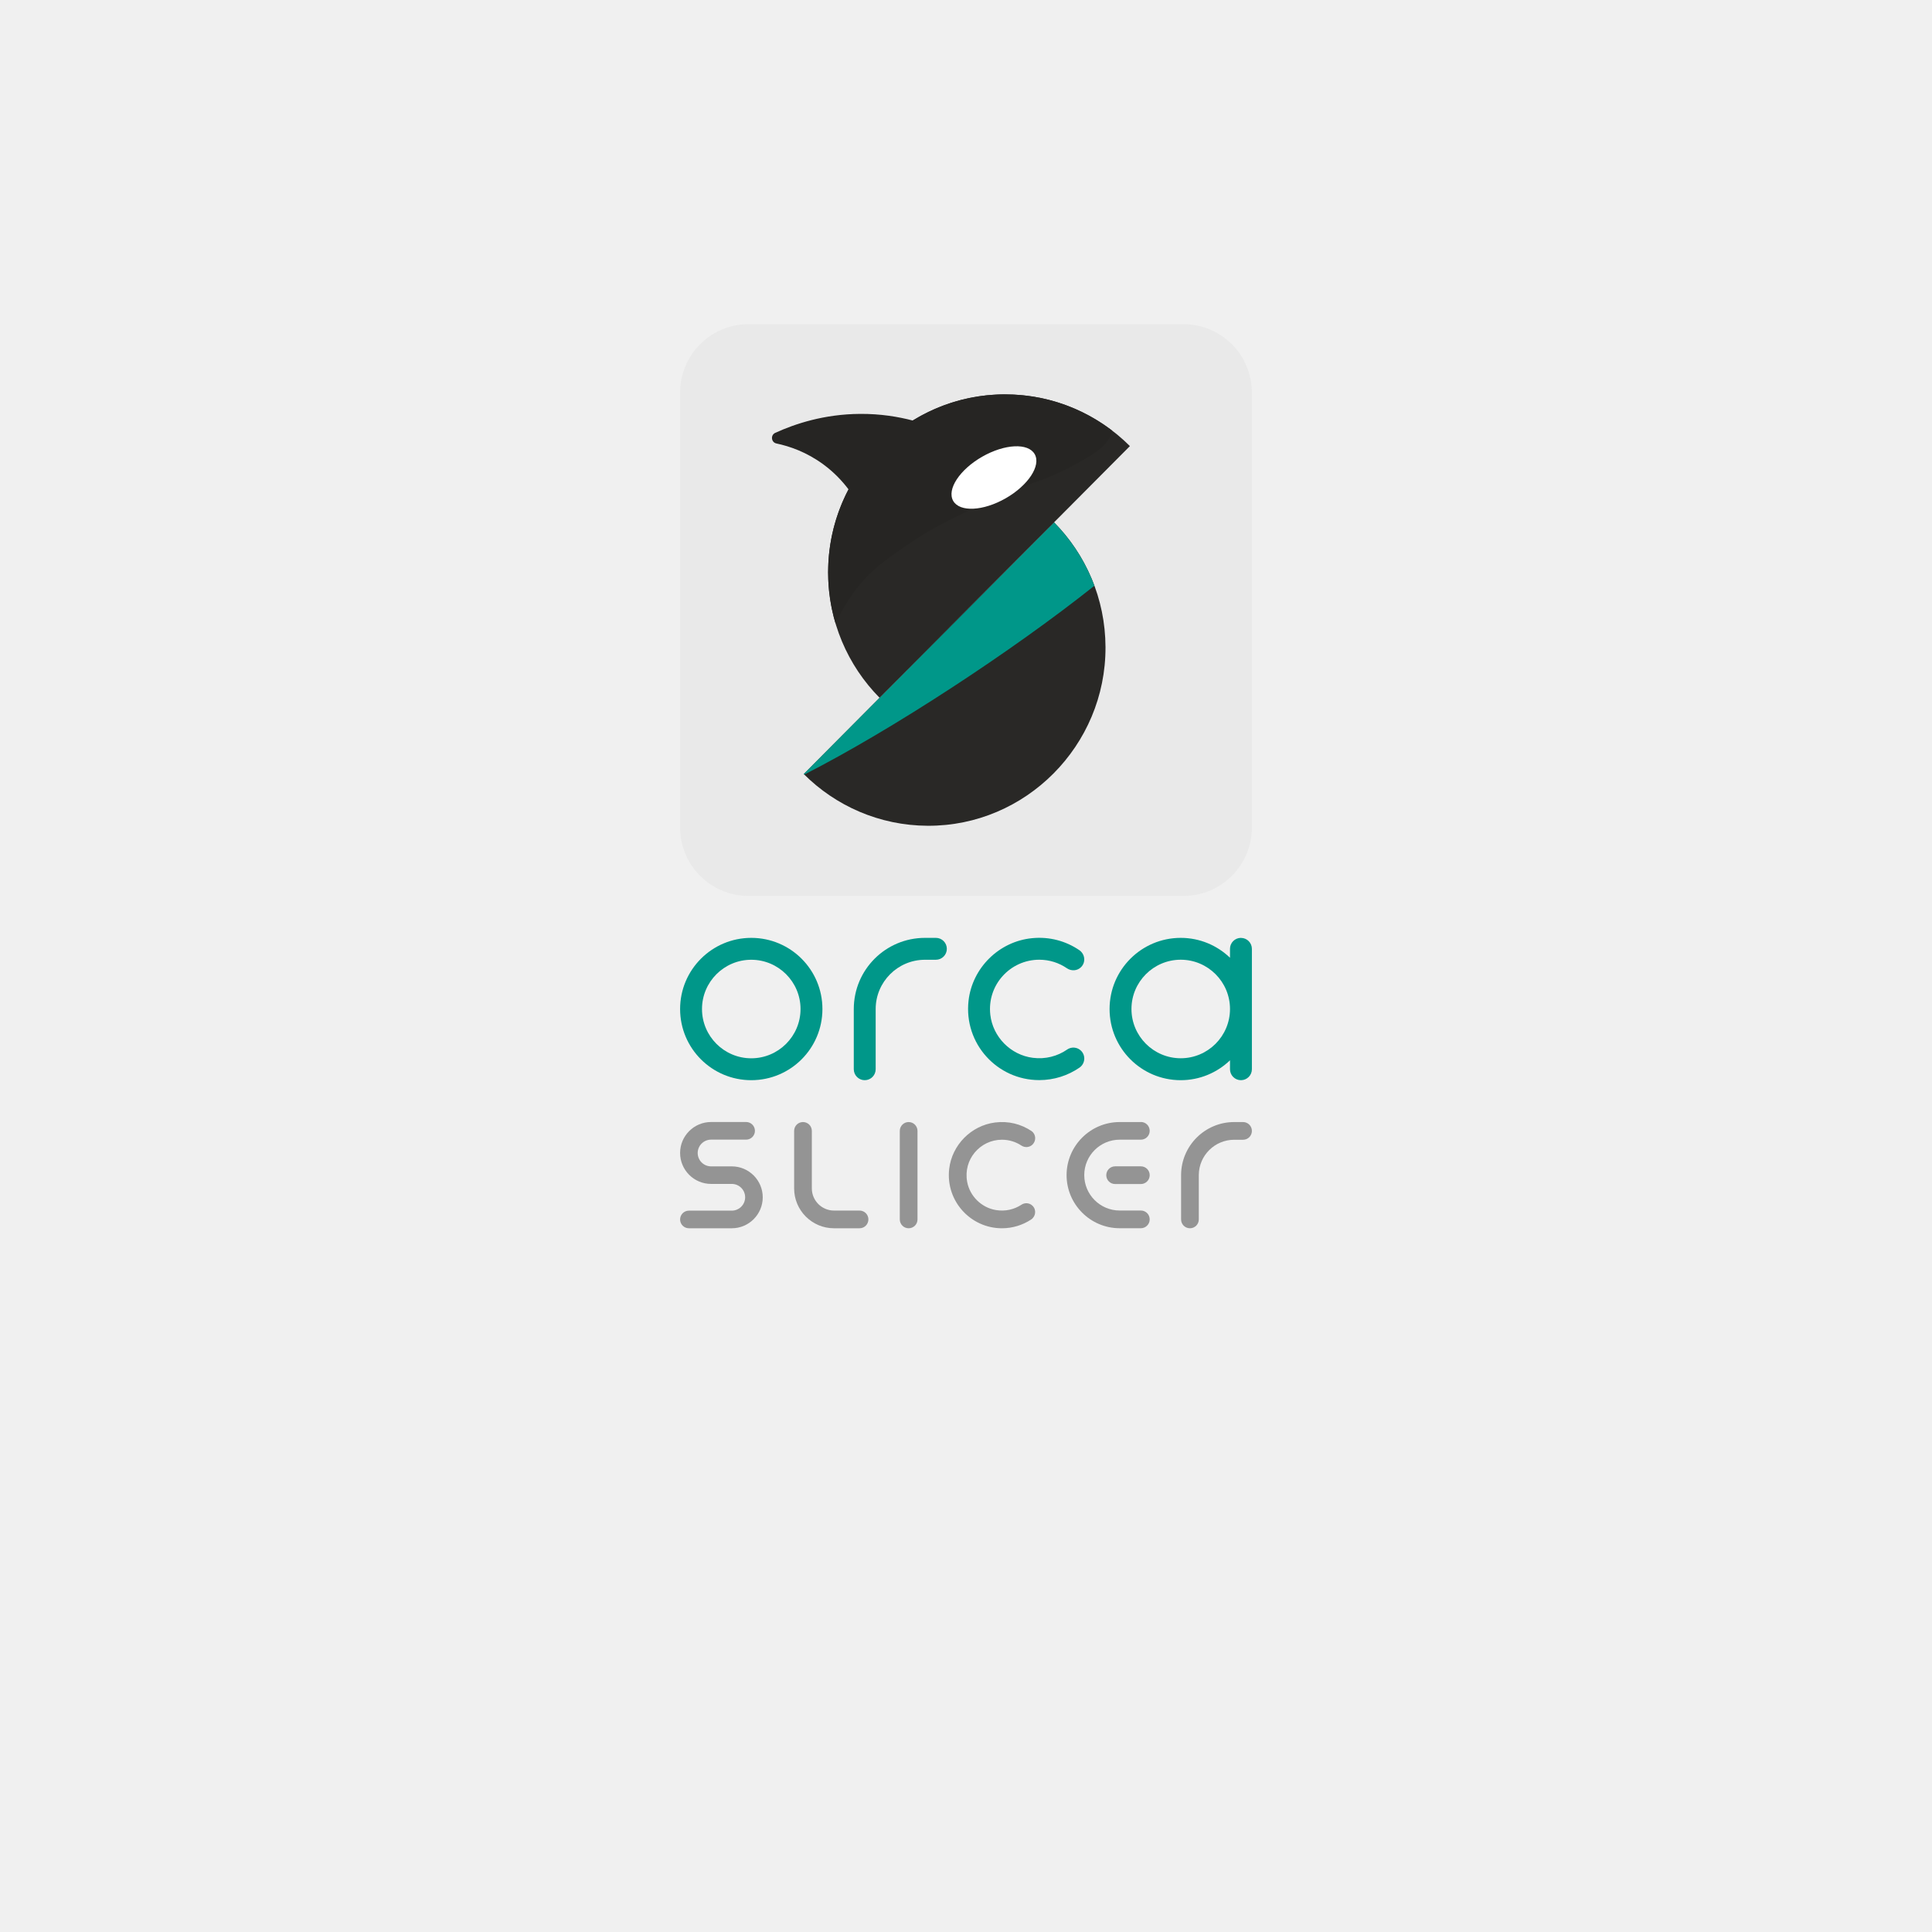
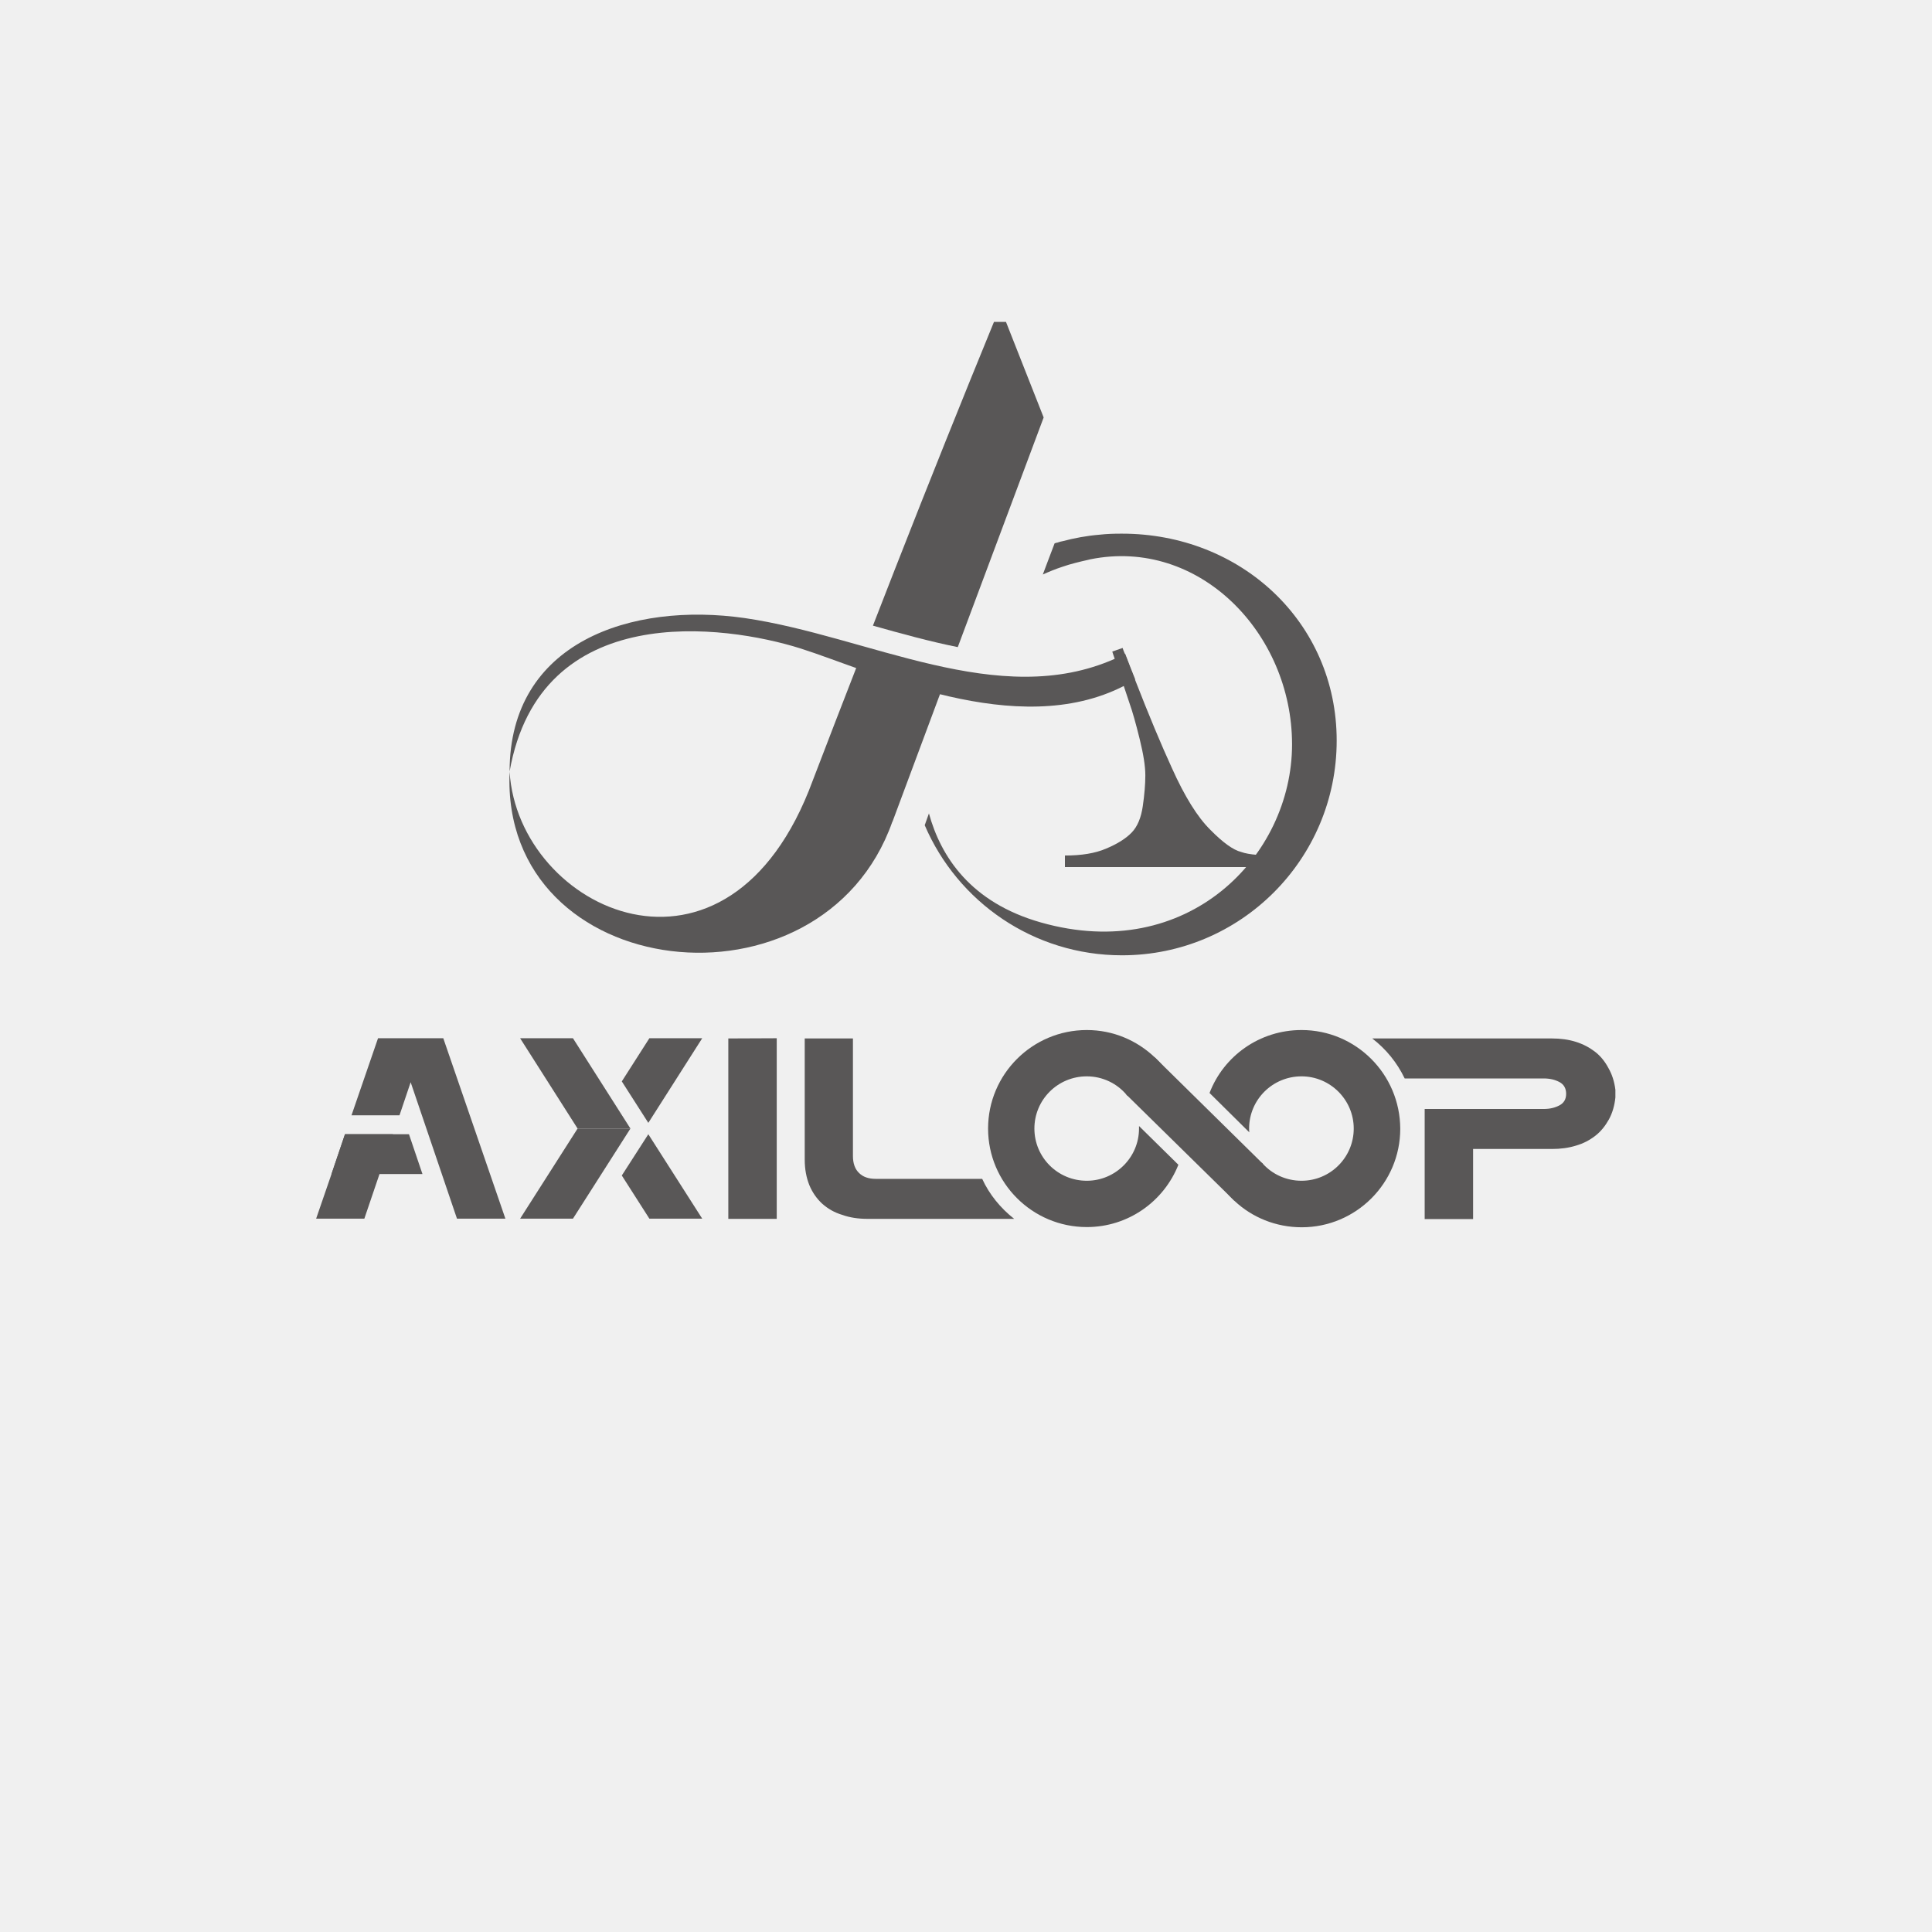
- <svg xmlns="http://www.w3.org/2000/svg" id="a" width="480" height="480" viewBox="0 0 480 480">
-   <g id="b">
-     <g id="c">
-       <rect x="168.97" y="80.54" width="142.05" height="142.05" rx="17" ry="17" style="fill:#e9e9e9;" />
+ <svg xmlns="http://www.w3.org/2000/svg" width="480" height="480" viewBox="0 0 480 480">
+   <g fill="#595757" transform="translate(17.563 -29.963) scale(0.523)">
+     <path d="M574.5,463.7v5.5H472.3v-5.5c7.7,0,14.3-1,19.6-3.3c5.3-2.2,9.4-4.8,12.1-7.6c2.8-2.9,4.5-7.1,5.3-12.6   c0.8-5.6,1.2-10.4,1.2-14.6c0-4.3-0.9-10-2.7-17.3c-1.8-7.3-3.4-13-4.8-16.9c-0.7-2.2-1.7-5-2.8-8.4c-0.9-2.6-1.8-5.5-2.9-8.8   c-0.5-1.5-1-2.9-1.4-4.1c-0.5-1.3-0.8-2.4-1.1-3.3l4.9-1.7c0.3,0.9,0.6,1.7,1,2.6c1.7,4.3,3.2,8.3,4.8,12.2   c6.8,17.5,12.7,31.5,17.6,42.2c6.1,13.6,12.2,23.4,18.3,29.4c6,6.1,10.9,9.6,14.6,10.5C559.8,463.4,566,463.7,574.5,463.7z" />
+     <g>
+       <path d="M444.3,210.2h-5.7c-14.8,36.1-30.5,75.2-47.1,117.6c-0.4,1-6.5,16.6-10.4,26.7c0,0,0,0,0,0    c13.5,3.8,26.9,7.5,40.3,10.2l40.8-109.1L444.3,210.2z" />
+       <path d="M352.5,428.1c-40,108.7-139.9,61.7-144-4.2c-4.4,100.9,148.4,118.3,181.8,23.8l0.1-0.1l26.3-70.6    c-14.1-3.4-27.6-8-39.7-12.3C367.1,390.2,358.9,411.3,352.5,428.1z" />
+     </g>
+     <path d="M601.4,409.1c0,56.3-45.6,102-102,102c-42,0-78.1-25.4-93.7-61.8l2-5.6c5.6,20.4,19.7,42.3,53.2,51.8   c69.7,19.8,119.3-31.5,119.3-84.6c0-52.8-44.2-98.4-95.9-87.9l-0.8,0.2c-4.4,1-8.6,2-12.3,3.3c-3.4,1.1-6.5,2.4-9.4,3.7   c2-5.2,3.8-10.2,5.6-14.8c0.5-0.2,1-0.3,1.5-0.4c0.2-0.1,0.4-0.1,0.6-0.2c0.6-0.2,1.1-0.3,1.6-0.4c5.7-1.5,11.5-2.6,17.6-3.1   c3.5-0.4,6.9-0.5,10.5-0.5C555.8,310.7,601.4,352.8,601.4,409.1z" />
+     <path d="M505.7,380.1c-1.8,1.1-3.5,2.1-5.3,3c-51,26.2-119.4-6.9-153.8-17.8c-35.6-11.2-123.6-23.7-138.1,58.5   c0-61.7,58-80.6,111.7-72.9c58.9,8.6,120.5,43.9,175.9,19.3c1.6-0.7,3.2-1.5,4.8-2.4C502.6,372.2,504.1,376.2,505.7,380.1z" />
+     <g>
+       <polygon points="312.4,550.6 335.4,550.5 335.4,636.3 312.4,636.3   " />
+       <path d="M448.2,636.3h-69.6c-4.5,0-8.5-0.6-12.1-1.9c-3.7-1.1-6.8-2.9-9.5-5.3c-2.6-2.4-4.7-5.4-6.1-8.8    c-1.4-3.5-2.2-7.5-2.2-12.1v-57.6h22.9v55.8c0,3.6,1,6.3,2.9,8.1c1.9,1.9,4.5,2.8,8,2.8h50.5C436.4,624.7,441.7,631.2,448.2,636.3    z" />
+       <path d="M733.8,575v3.6c-0.4,3.9-1.4,7.4-3.1,10.5c-1.7,3-3.7,5.6-6.4,7.7c-2.7,2.1-5.7,3.7-9.2,4.7    c-3.5,1.1-7.3,1.6-11.4,1.6h-37.5v33.3h-23v-52.3h56.6c2.9,0,5.3-0.6,7.4-1.7c2.1-1.1,3.2-2.9,3.2-5.5c0-2.6-1.1-4.5-3.2-5.6    c-2.1-1.1-4.5-1.7-7.4-1.7h-66.1c-3.6-7.5-8.8-13.9-15.4-19h85.3c4.1,0,7.9,0.5,11.4,1.6c3.5,1.1,6.5,2.7,9.1,4.7    c2.6,2,4.7,4.6,6.3,7.6C732.2,567.6,733.3,571,733.8,575z" />
+       <g>
+         <path d="M507.5,593.4c0,13.7-11.2,24.8-24.8,24.8c-13.8,0-24.9-11.1-24.9-24.8c0-13.7,11.1-24.8,24.9-24.8     c7.5,0,14.4,3.4,18.9,8.8l0.4,0.4l9.5-12.5l16.4,16.1c-2-7.5-5.7-14.3-10.9-19.8l-2-2c-8.4-8-19.7-13-32.3-13     c-25.9,0-46.9,21-46.9,46.8c0,25.8,21,46.8,46.9,46.8c19.7,0,36.6-12.2,43.5-29.6l-18.7-18.4C507.5,592.6,507.5,593,507.5,593.4z     " />
+         <path d="M584.7,546.6c-20,0-37,12.4-43.7,29.9l18.9,18.7c-0.1-0.6-0.1-1.2-0.1-1.8c0-13.7,11.1-24.8,24.9-24.8     c13.6,0,24.8,11.1,24.8,24.8c0,13.7-11.1,24.8-24.8,24.8c-7.3,0-13.9-3.1-18.4-8.1l-0.5-0.5l-9.7,12.7l-16.5-16.2     c2,7.4,5.9,14,11.1,19.5l2.2,2.2c8.3,7.8,19.6,12.5,31.9,12.5c25.8,0,46.8-21,46.8-46.8C631.5,567.5,610.5,546.6,584.7,546.6z" />
+         <polygon points="515,559.6 566.3,610.1 552.8,627.7 501.5,577.3    " />
+       </g>
+       <polygon points="261.8,571 274.4,590.7 300,550.5 274.9,550.5   " />
+       <polygon points="261.8,615.7 274.9,636.2 300,636.2 274.4,596.1   " />
+       <polygon points="265.9,593.4 240.8,593.4 213.5,550.5 238.6,550.5   " />
+       <polygon points="265.9,593.4 240.8,593.4 213.5,636.2 238.6,636.2   " />
+       <g>
+         <polygon points="130.3,596.1 153.1,596.1 146.7,615 139.5,636.2 116.6,636.2 123.9,615    " />
+         <polygon points="206.5,636.2 183.5,636.2 161.5,571.4 156.2,587.1 133.4,587.1 146,550.5 177,550.5    " />
+         <polygon points="167.1,615 123.9,615 130.3,596.1 160.7,596.1    " />
+       </g>
    </g>
  </g>
-   <g id="d">
-     <path id="e" d="M199.69,192.31c7.91,7.9,18.79,12.8,30.81,12.85,24.33.1,44.25-19.93,44.16-44.4-.05-12.09-4.92-23.03-12.78-30.98l-62.19,62.53Z" style="fill:#292826;" />
-   </g>
-   <g id="f">
-     <path id="g" d="M261.88,129.78l-62.19,62.53s.09.09.13.13c21.79-11.11,51.62-30.64,72.08-46.91-2.21-5.96-5.66-11.32-10.03-15.75" style="fill:#009789;" />
-   </g>
-   <g id="h">
-     <path id="i" d="M249.72,97.98c-24.29,0-43.97,19.8-43.97,44.22,0,12.16,4.88,23.17,12.78,31.16l62.19-62.53c-7.95-7.94-18.9-12.85-30.99-12.85" style="fill:#292826;" />
-   </g>
-   <g id="j">
-     <path id="k" d="M249.72,97.98c-8.41,0-16.27,2.38-22.95,6.5-3.58-.94-8.02-1.69-13.12-1.65-8.89.06-16.12,2.46-21.04,4.71-1.22.56-1.02,2.37.29,2.64,3.23.68,7.49,2.12,11.7,5.23,2.66,1.96,4.68,4.14,6.21,6.17-3.23,6.16-5.07,13.17-5.07,20.62,0,4.44.65,8.73,1.87,12.78,1.86-4.12,3.81-6.88,4.44-7.74,4.04-5.55,8.31-8.44,14.62-12.7,4.65-3.14,11.1-6.83,29.65-14.45,0,0,5.8-1.63,13.58-6.26,3.1-1.84,5.46-3.58,6.21-6.31.05-.19.1-.38.14-.57-7.38-5.62-16.57-8.96-26.53-8.96" style="fill:#262523;" />
-   </g>
-   <g id="l">
-     <path id="m" d="M257.07,112.84c1.61,2.85-1.62,7.76-7.21,10.96-5.6,3.2-11.44,3.48-13.05.63-1.61-2.85,1.62-7.76,7.21-10.96,5.6-3.2,11.44-3.48,13.05-.63" style="fill:#fff;" />
-   </g>
-   <path d="M225.75,278.77c-1.21,0-2.2.98-2.2,2.2v21.99c0,1.21.98,2.2,2.2,2.2s2.2-.98,2.2-2.2v-21.99c0-1.21-.98-2.2-2.2-2.2Z" style="fill:#949494;" />
-   <path d="M283.44,278.77h-5.26c-7.27,0-13.19,5.92-13.19,13.19s5.92,13.19,13.19,13.19h5.26c1.21,0,2.2-.98,2.2-2.2s-.98-2.2-2.2-2.2h-5.26c-4.85,0-8.8-3.95-8.8-8.8s3.95-8.8,8.8-8.8h5.26c1.21,0,2.2-.98,2.2-2.2s-.98-2.2-2.2-2.2Z" style="fill:#949494;" />
-   <path d="M283.44,289.77h-6.39c-1.21,0-2.2.98-2.2,2.2s.98,2.2,2.2,2.2h6.39c1.21,0,2.2-.98,2.2-2.2s-.98-2.2-2.2-2.2Z" style="fill:#949494;" />
-   <path d="M181.81,305.16h-10.65c-1.21,0-2.19-.98-2.19-2.19s.98-2.19,2.19-2.19h10.65c1.83,0,3.32-1.49,3.32-3.32s-1.49-3.32-3.32-3.32h-5.15c-4.24,0-7.69-3.45-7.69-7.69s3.45-7.69,7.69-7.69h8.71c1.21,0,2.19.98,2.19,2.19s-.98,2.19-2.19,2.19h-8.71c-1.83,0-3.32,1.49-3.32,3.32s1.49,3.32,3.32,3.32h5.15c4.24,0,7.69,3.45,7.69,7.69s-3.45,7.69-7.69,7.69Z" style="fill:#949494;" />
-   <path d="M253.77,299.31c-1.78,1.17-4,1.72-6.36,1.32-3.57-.6-6.46-3.44-7.12-7-1.03-5.58,3.24-10.47,8.64-10.47,1.78,0,3.44.53,4.83,1.45.88.58,2.04.48,2.78-.26h0c.97-.97.84-2.6-.29-3.36-2.53-1.7-5.68-2.54-9.04-2.11-5.94.76-10.71,5.6-11.39,11.55-.9,7.96,5.33,14.73,13.11,14.73,2.67,0,5.15-.8,7.23-2.16,1.18-.78,1.38-2.42.38-3.42h0c-.74-.74-1.9-.85-2.77-.27Z" style="fill:#949494;" />
-   <path d="M213.55,300.76h-6.35c-3.03,0-5.5-2.47-5.5-5.5v-14.29c0-1.21-.98-2.2-2.2-2.2s-2.2.98-2.2,2.2v14.29c0,5.46,4.44,9.9,9.9,9.9h6.35c1.21,0,2.2-.98,2.2-2.2s-.98-2.2-2.2-2.2Z" style="fill:#949494;" />
-   <path d="M308.83,283.17h-2.2c-4.82,0-8.75,3.9-8.79,8.72v11.07c0,1.21-.98,2.2-2.2,2.2s-2.2-.98-2.2-2.2v-11.07c.04-7.24,5.94-13.12,13.19-13.12h2.2c1.21,0,2.2.98,2.2,2.2s-.98,2.2-2.2,2.2Z" style="fill:#949494;" />
-   <path d="M186.65,238.45c6.75,0,12.24,5.49,12.24,12.24s-5.49,12.24-12.24,12.24-12.24-5.49-12.24-12.24,5.49-12.24,12.24-12.24M186.65,233.01c-9.76,0-17.68,7.91-17.68,17.68s7.91,17.68,17.68,17.68,17.68-7.91,17.68-17.68-7.91-17.68-17.68-17.68h0Z" style="fill:#009789;" />
-   <path d="M308.31,233.01c-1.5,0-2.72,1.22-2.72,2.72v2.22c-3.18-3.05-7.48-4.94-12.24-4.94-9.76,0-17.68,7.91-17.68,17.68s7.91,17.68,17.68,17.68c4.75,0,9.06-1.89,12.24-4.94v2.22c0,1.5,1.22,2.72,2.72,2.72s2.72-1.22,2.72-2.72v-29.91c0-1.5-1.22-2.72-2.72-2.72ZM293.35,262.92c-6.75,0-12.24-5.49-12.24-12.24s5.49-12.24,12.24-12.24,12.24,5.49,12.24,12.24-5.49,12.24-12.24,12.24Z" style="fill:#009789;" />
-   <path d="M232.52,233.01h-2.72c-9.76,0-17.68,7.91-17.68,17.68v14.96c0,1.5,1.22,2.72,2.72,2.72s2.72-1.22,2.72-2.72v-14.96c0-6.75,5.49-12.24,12.24-12.24h0s2.72,0,2.72,0c1.5,0,2.72-1.22,2.72-2.72s-1.22-2.72-2.72-2.72Z" style="fill:#009789;" />
-   <path d="M265.11,260.77c-2.37,1.63-5.34,2.45-8.51,2.04-5.51-.7-9.94-5.19-10.56-10.71-.84-7.38,4.94-13.66,12.16-13.66,2.55,0,4.91.78,6.87,2.12,1.1.75,2.57.67,3.52-.28h0c1.22-1.22.99-3.23-.43-4.21-3.29-2.25-7.39-3.42-11.77-2.98-8.19.81-14.84,7.37-15.76,15.55-1.19,10.67,7.13,19.71,17.56,19.71,3.71,0,7.15-1.14,10-3.1,1.41-.97,1.61-2.98.4-4.19h0c-.93-.93-2.39-1.05-3.48-.3Z" style="fill:#009789;" />
</svg>
